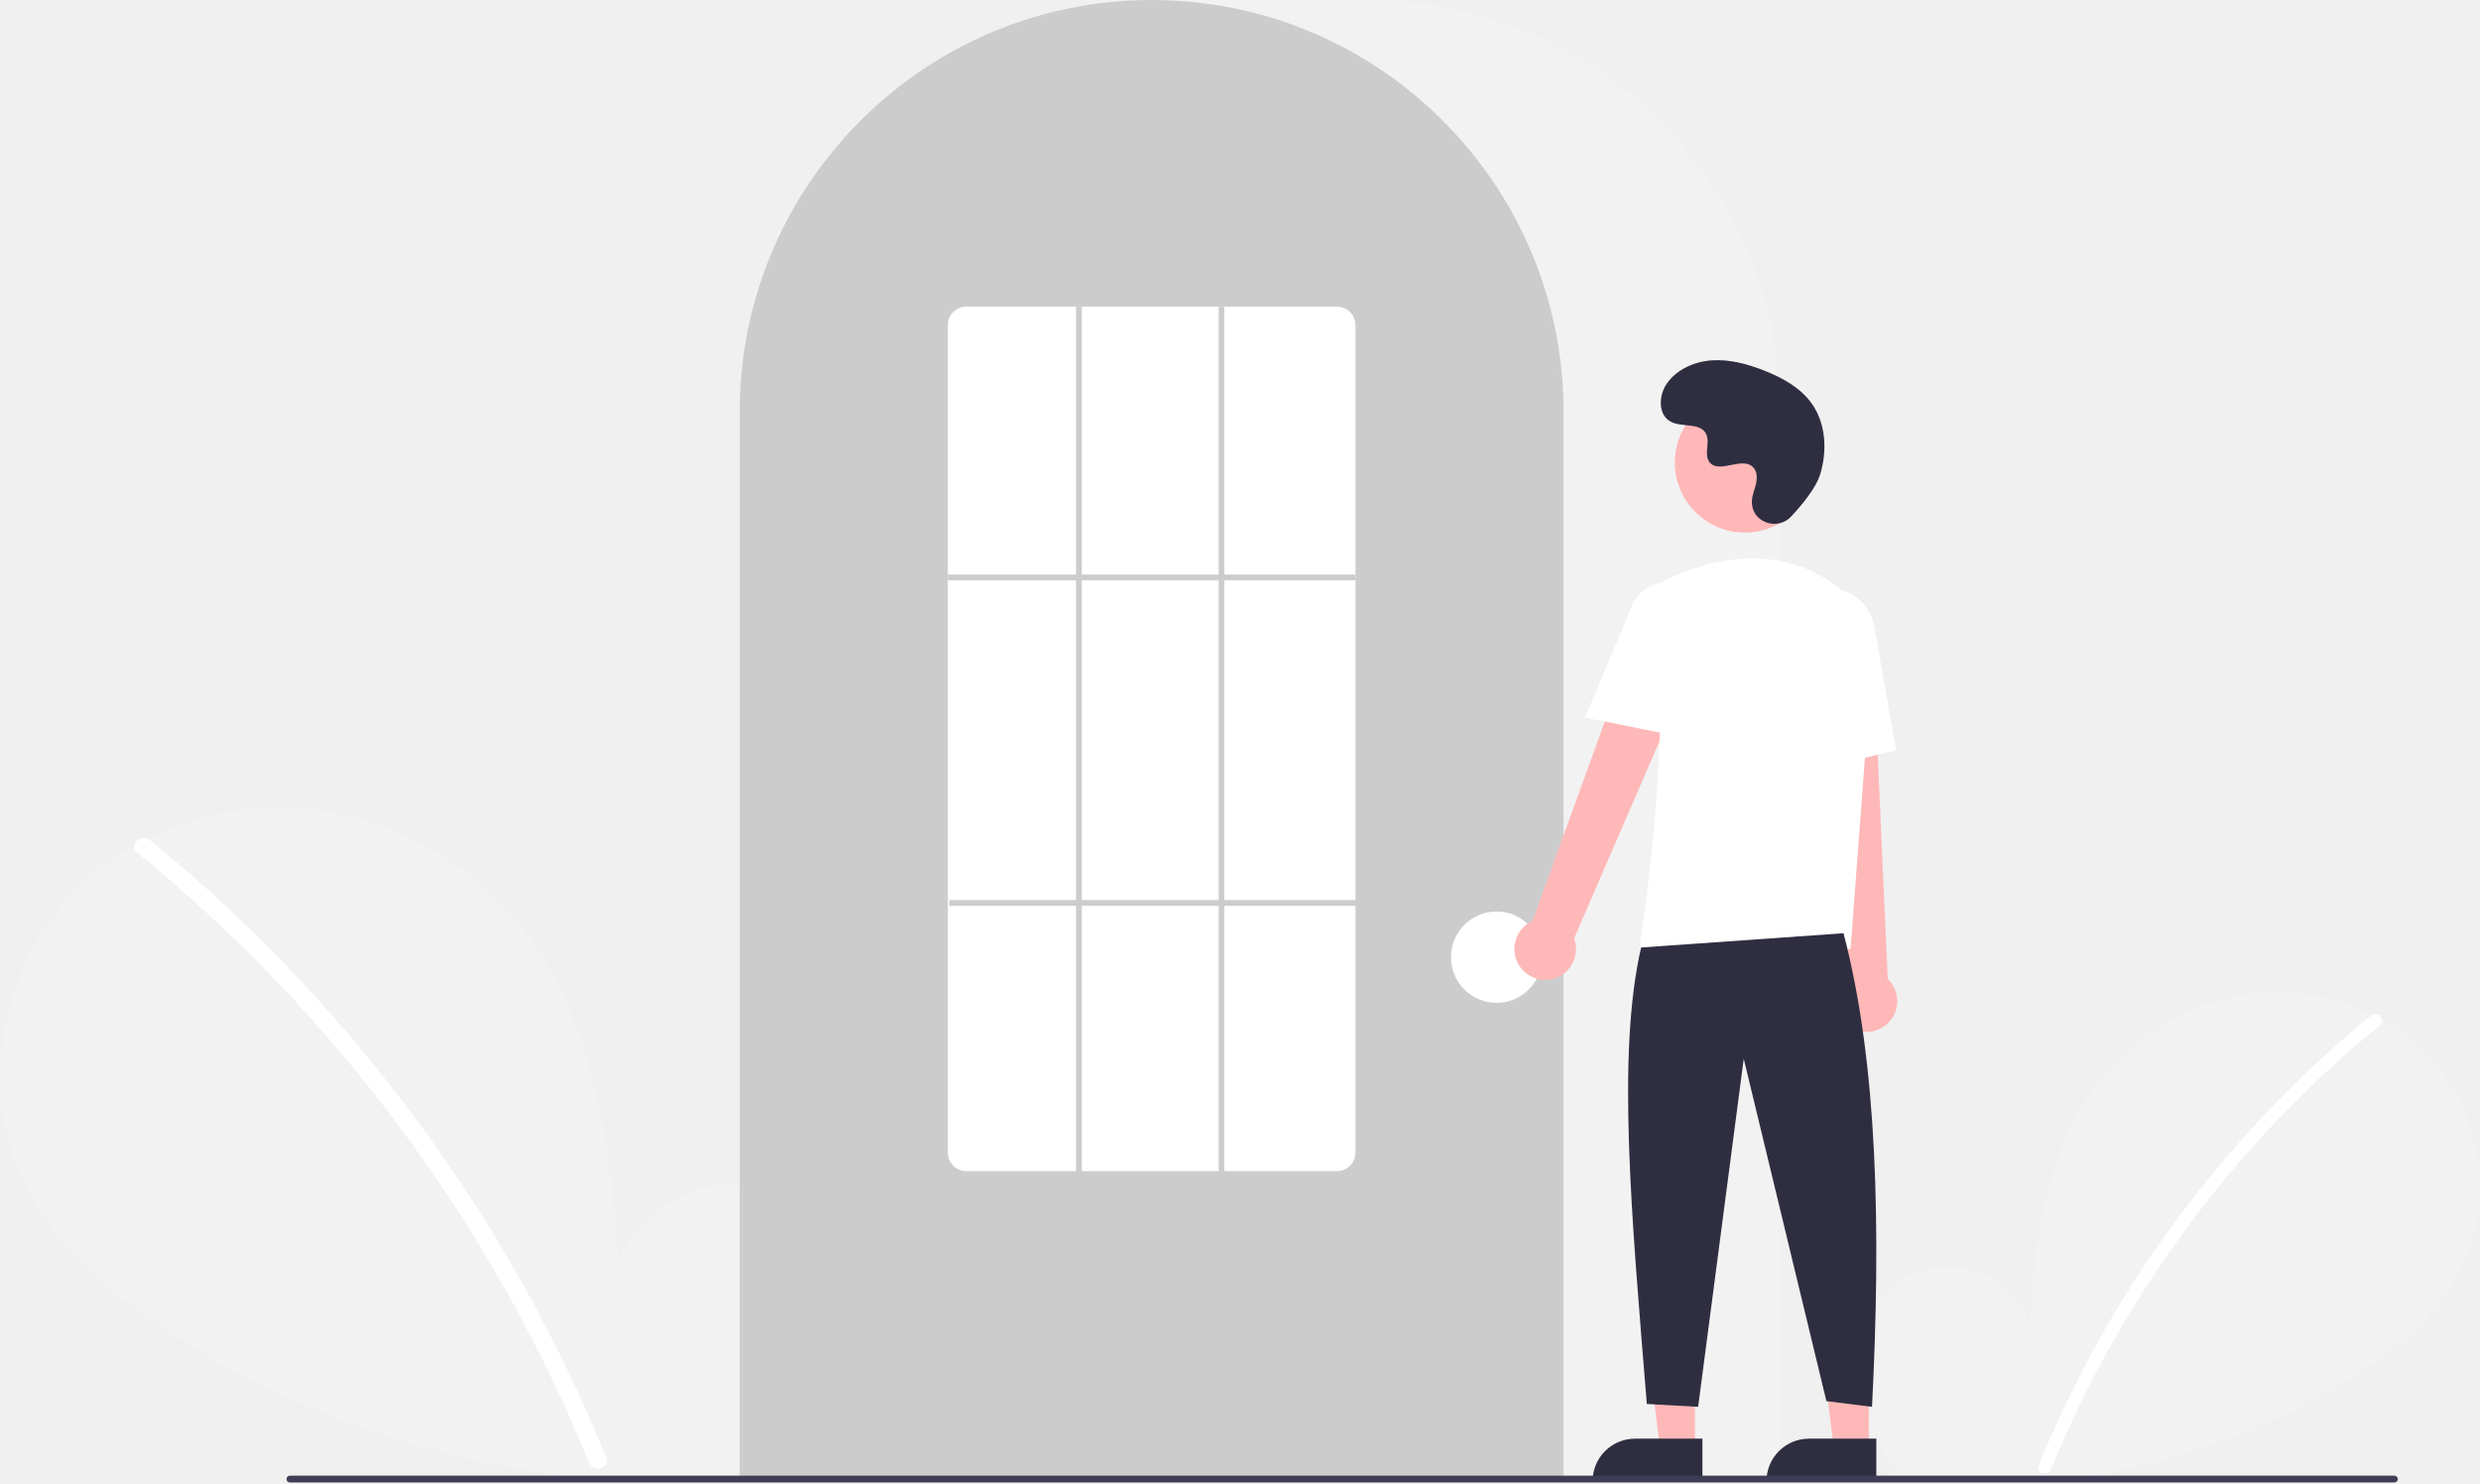
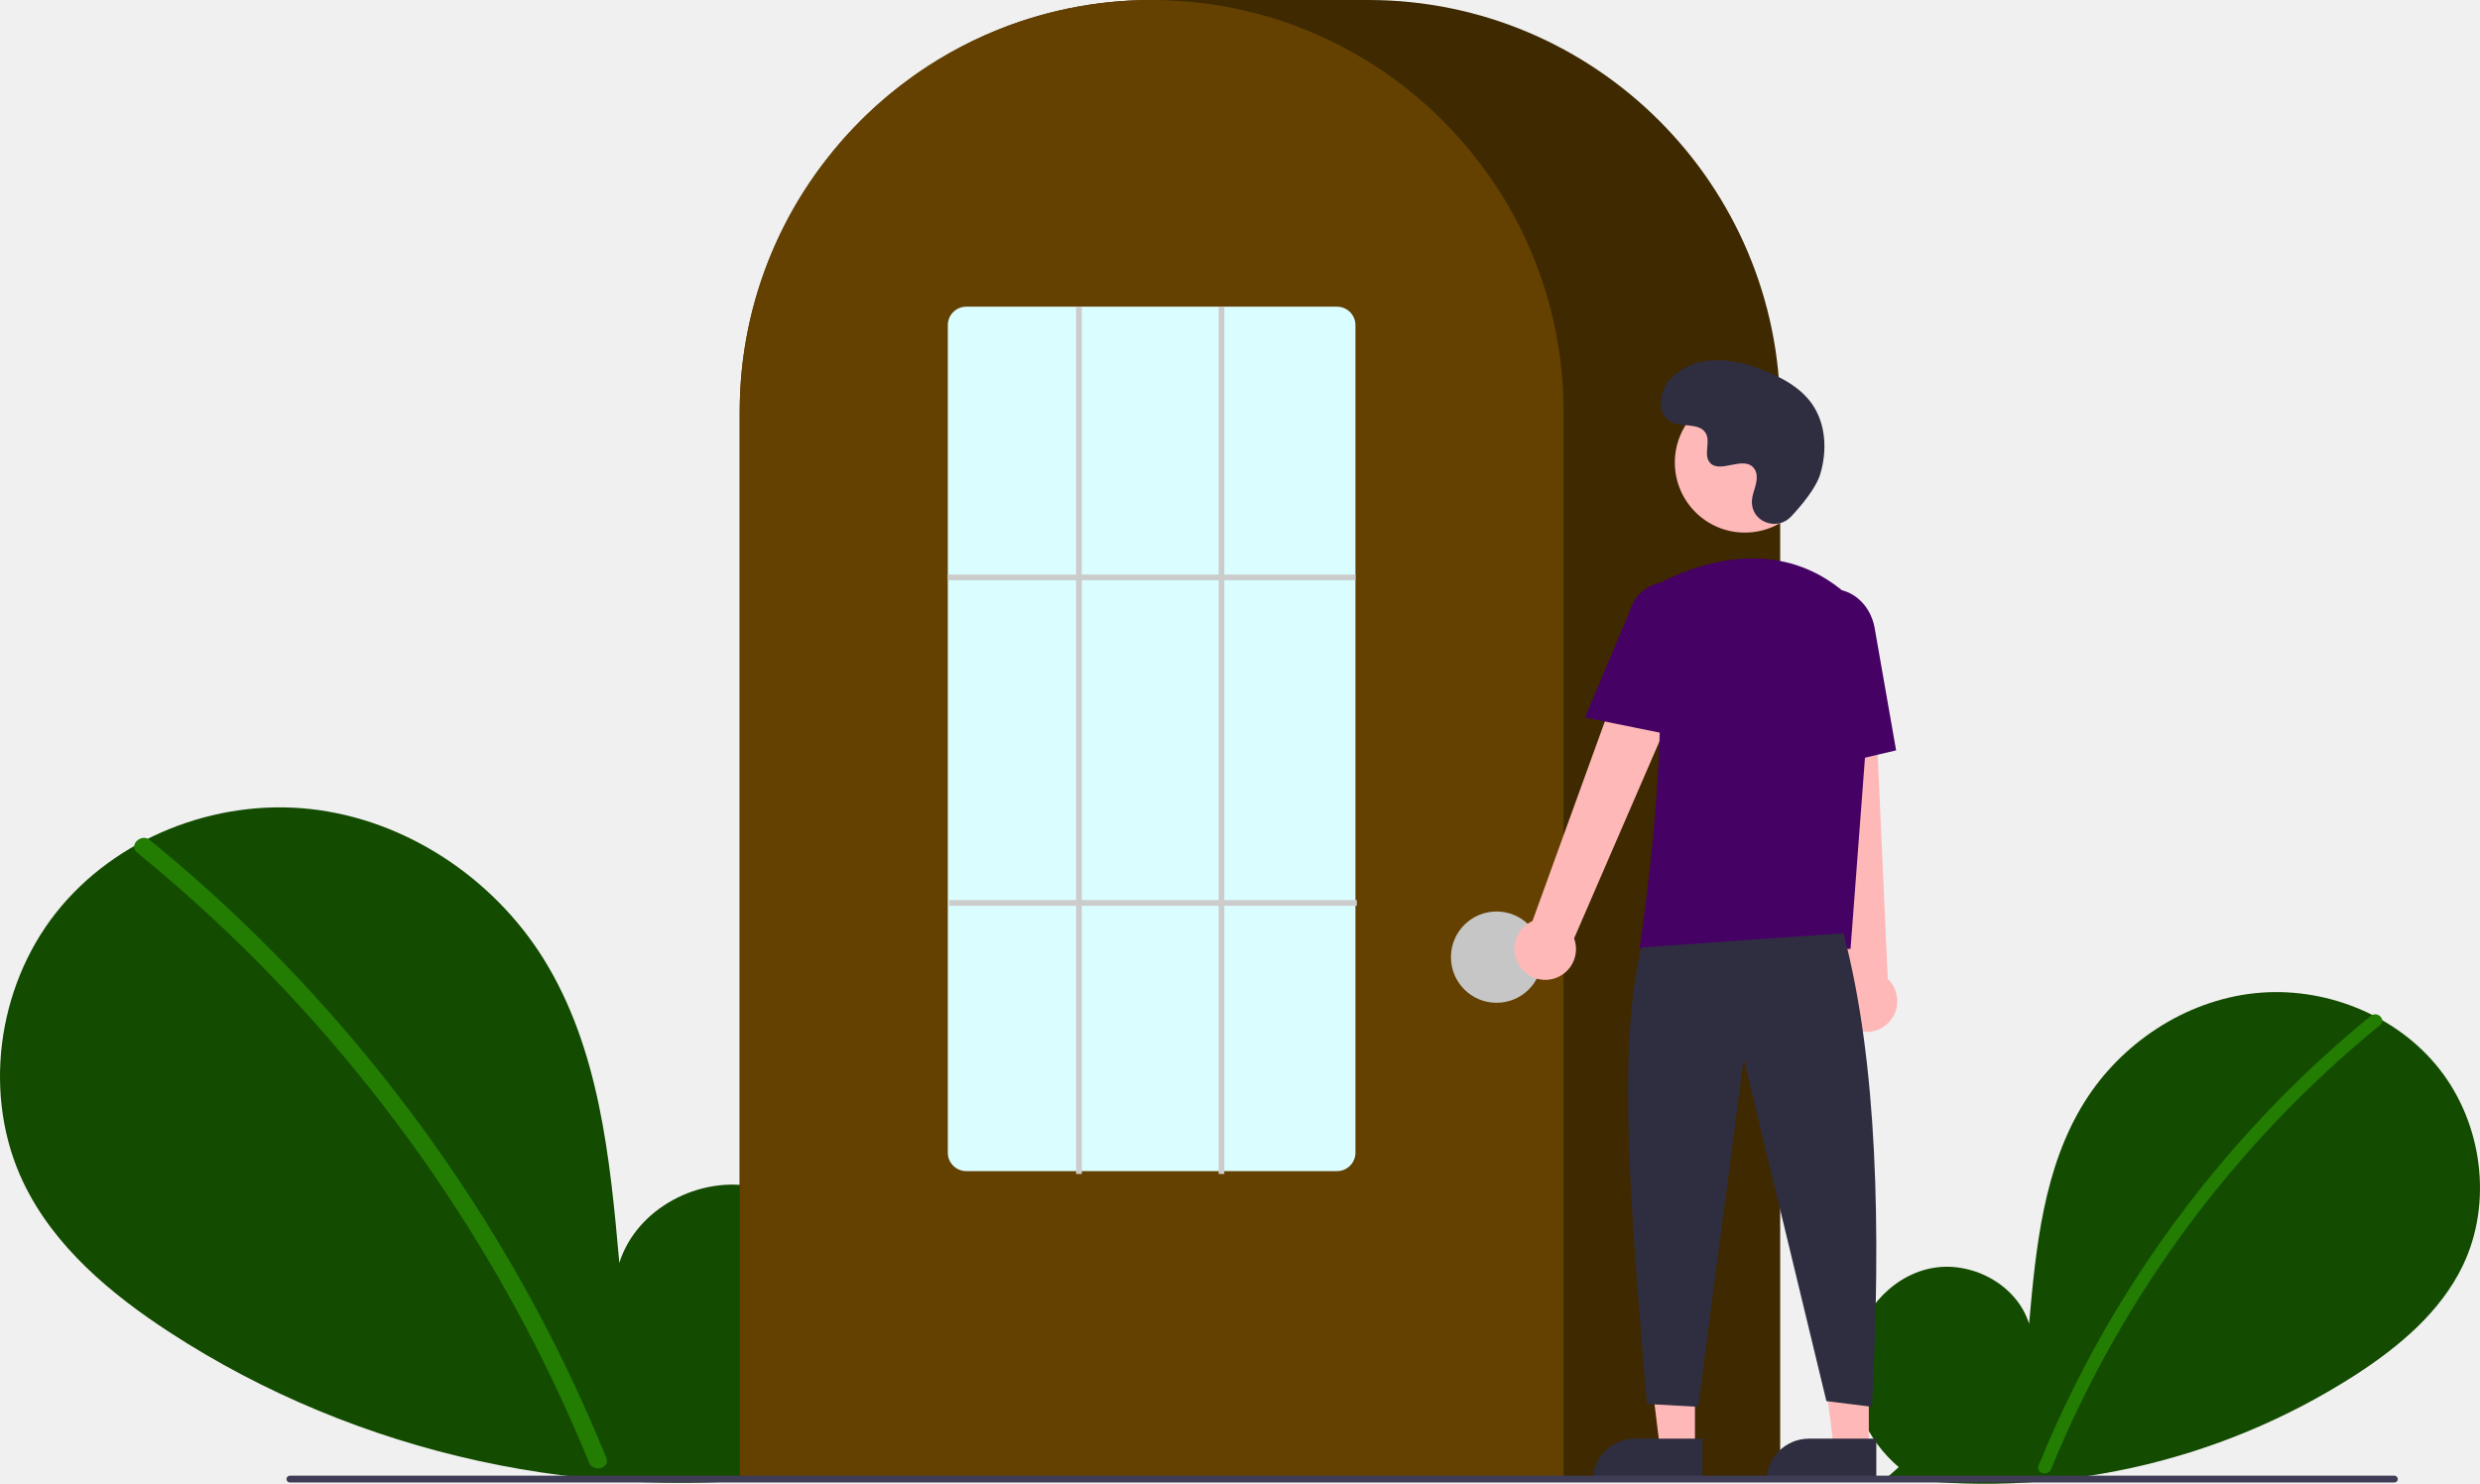
<svg xmlns="http://www.w3.org/2000/svg" width="488" height="292" viewBox="0 0 488 292" fill="none">
  <g clip-path="url(#clip0_1_26)">
-     <path d="M373.624 288.698C367.376 283.414 363.582 275.068 364.577 266.942C365.572 258.817 371.736 251.347 379.732 249.621C387.728 247.896 396.842 252.672 399.271 260.489C400.607 245.418 402.148 229.715 410.154 216.881C417.403 205.259 429.959 196.944 443.567 195.456C457.175 193.969 471.502 199.587 479.989 210.337C488.476 221.086 490.554 236.714 484.61 249.055C480.231 258.147 472.164 264.913 463.712 270.417C436.4 288.054 403.642 295.226 371.467 290.614L373.624 288.698Z" fill="#F2F2F2" />
-     <path d="M466.532 199.899C455.304 209.052 445.004 219.289 435.779 230.462C421.344 247.888 409.662 267.425 401.141 288.394C400.518 289.924 403 290.59 403.616 289.077C417.557 254.998 439.813 224.962 468.347 201.715C469.629 200.671 467.803 198.863 466.532 199.899Z" fill="white" />
-     <path d="M157.095 287.262C165.676 280.005 170.889 268.541 169.522 257.381C168.155 246.22 159.688 235.96 148.706 233.59C137.724 231.22 125.205 237.781 121.869 248.518C120.034 227.817 117.918 206.25 106.922 188.621C96.965 172.659 79.719 161.238 61.029 159.195C42.338 157.152 22.66 164.869 11.003 179.633C-0.654 194.398 -3.508 215.862 4.656 232.813C10.671 245.3 21.75 254.593 33.36 262.154C70.397 286.274 116.342 296.333 160.059 289.894" fill="#F2F2F2" />
-     <path d="M29.486 165.296C44.907 177.868 59.056 191.929 71.725 207.275C84.396 222.606 95.552 239.13 105.036 256.616C110.337 266.425 115.099 276.516 119.3 286.845C120.157 288.946 116.748 289.86 115.901 287.783C108.459 269.574 99.251 252.138 88.411 235.727C77.623 219.375 65.275 204.109 51.542 190.143C43.775 182.248 35.579 174.786 26.993 167.791C25.233 166.357 27.74 163.874 29.486 165.296Z" fill="white" />
-     <path d="M350.294 291.361H145.559V81.121C145.559 36.391 181.919 0 226.611 0H269.242C313.934 0 350.294 36.391 350.294 81.121V291.361Z" fill="#F2F2F2" />
-     <path d="M307.664 291.361H145.559V81.121C145.514 63.981 150.937 47.275 161.038 33.434C161.41 32.926 161.781 32.425 162.164 31.929C167.05 25.515 172.864 19.867 179.415 15.171C179.785 14.902 180.156 14.637 180.534 14.372C186.015 10.575 191.944 7.472 198.187 5.132C198.558 4.991 198.935 4.85 199.312 4.715C204.958 2.699 210.811 1.318 216.762 0.597C217.131 0.547 217.509 0.507 217.888 0.468C223.688 -0.153 229.537 -0.153 235.336 0.468C235.714 0.507 236.092 0.547 236.466 0.598C242.415 1.318 248.266 2.699 253.91 4.715C254.288 4.851 254.665 4.991 255.037 5.132C261.203 7.443 267.062 10.5 272.485 14.236C272.862 14.495 273.239 14.759 273.611 15.024C277.283 17.648 280.732 20.57 283.923 23.762C286.481 26.322 288.866 29.051 291.06 31.93C291.442 32.425 291.813 32.926 292.185 33.433C302.286 47.274 307.709 63.981 307.664 81.121V291.361Z" fill="#CCCCCC" />
-     <path d="M294.483 197.328C299.439 197.328 303.457 193.307 303.457 188.346C303.457 183.385 299.439 179.364 294.483 179.364C289.526 179.364 285.508 183.385 285.508 188.346C285.508 193.307 289.526 197.328 294.483 197.328Z" fill="white" />
+     <path d="M373.624 288.698C367.376 283.414 363.582 275.068 364.577 266.942C365.572 258.817 371.736 251.347 379.732 249.621C387.728 247.896 396.842 252.672 399.271 260.489C400.607 245.418 402.148 229.715 410.154 216.881C417.403 205.259 429.959 196.944 443.567 195.456C457.175 193.969 471.502 199.587 479.989 210.337C488.476 221.086 490.554 236.714 484.61 249.055C480.231 258.147 472.164 264.913 463.712 270.417C436.4 288.054 403.642 295.226 371.467 290.614L373.624 288.698Z" fill="#134B00" />
+     <path d="M466.532 199.899C455.304 209.052 445.004 219.289 435.779 230.462C421.344 247.888 409.662 267.425 401.141 288.394C400.518 289.924 403 290.59 403.616 289.077C417.557 254.998 439.813 224.962 468.347 201.715C469.629 200.671 467.803 198.863 466.532 199.899Z" fill="#227D02" />
+     <path d="M157.095 287.262C165.676 280.005 170.889 268.541 169.522 257.381C168.155 246.22 159.688 235.96 148.706 233.59C137.724 231.22 125.205 237.781 121.869 248.518C120.034 227.817 117.918 206.25 106.922 188.621C96.965 172.659 79.719 161.238 61.029 159.195C42.338 157.152 22.66 164.869 11.003 179.633C-0.654 194.398 -3.508 215.862 4.656 232.813C10.671 245.3 21.75 254.593 33.36 262.154C70.397 286.274 116.342 296.333 160.059 289.894" fill="#134B00" />
+     <path d="M29.486 165.296C44.907 177.868 59.056 191.929 71.725 207.275C84.396 222.606 95.552 239.13 105.036 256.616C110.337 266.425 115.099 276.516 119.3 286.845C120.157 288.946 116.748 289.86 115.901 287.783C108.459 269.574 99.251 252.138 88.411 235.727C77.623 219.375 65.275 204.109 51.542 190.143C43.775 182.248 35.579 174.786 26.993 167.791C25.233 166.357 27.74 163.874 29.486 165.296Z" fill="#227D02" />
+     <path d="M350.294 291.361H145.559V81.121C145.559 36.391 181.919 0 226.611 0H269.242C313.934 0 350.294 36.391 350.294 81.121V291.361Z" fill="#3E2901" />
+     <path d="M307.664 291.361H145.559V81.121C145.514 63.981 150.937 47.275 161.038 33.434C161.41 32.926 161.781 32.425 162.164 31.929C167.05 25.515 172.864 19.867 179.415 15.171C179.785 14.902 180.156 14.637 180.534 14.372C186.015 10.575 191.944 7.472 198.187 5.132C198.558 4.991 198.935 4.85 199.312 4.715C204.958 2.699 210.811 1.318 216.762 0.597C217.131 0.547 217.509 0.507 217.888 0.468C223.688 -0.153 229.537 -0.153 235.336 0.468C235.714 0.507 236.092 0.547 236.466 0.598C242.415 1.318 248.266 2.699 253.91 4.715C254.288 4.851 254.665 4.991 255.037 5.132C261.203 7.443 267.062 10.5 272.485 14.236C272.862 14.495 273.239 14.759 273.611 15.024C277.283 17.648 280.732 20.57 283.923 23.762C286.481 26.322 288.866 29.051 291.06 31.93C291.442 32.425 291.813 32.926 292.185 33.433C302.286 47.274 307.709 63.981 307.664 81.121V291.361Z" fill="#644100" />
+     <path d="M294.483 197.328C299.439 197.328 303.457 193.307 303.457 188.346C303.457 183.385 299.439 179.364 294.483 179.364C289.526 179.364 285.508 183.385 285.508 188.346C285.508 193.307 289.526 197.328 294.483 197.328Z" fill="#C6C6C6" />
    <path d="M333.522 285.064H326.645L323.374 258.517L333.523 258.517L333.522 285.064Z" fill="#FFB8B8" />
    <path d="M321.733 283.097H334.995V291.454H313.383C313.383 290.357 313.599 289.27 314.018 288.256C314.438 287.242 315.053 286.321 315.829 285.545C316.604 284.769 317.525 284.153 318.538 283.733C319.551 283.313 320.637 283.097 321.733 283.097Z" fill="#2F2E41" />
    <path d="M367.738 285.064H360.861L357.59 258.517L367.739 258.517L367.738 285.064Z" fill="#FFB8B8" />
    <path d="M355.949 283.097H369.212V291.454H347.599C347.599 290.357 347.815 289.27 348.235 288.256C348.654 287.242 349.269 286.321 350.045 285.545C350.82 284.769 351.741 284.153 352.754 283.733C353.767 283.313 354.853 283.097 355.949 283.097Z" fill="#2F2E41" />
    <path d="M299.025 190.125C298.53 189.396 298.201 188.567 298.061 187.696C297.921 186.826 297.974 185.935 298.215 185.087C298.456 184.239 298.88 183.454 299.457 182.788C300.034 182.122 300.75 181.591 301.555 181.231L324.932 116.746L336.434 123.029L309.743 184.653C310.257 186.046 310.242 187.578 309.702 188.961C309.162 190.343 308.134 191.48 306.813 192.154C305.491 192.829 303.969 192.995 302.534 192.621C301.098 192.247 299.85 191.359 299.025 190.125Z" fill="#FFB8B8" />
    <path d="M364.225 202.242C363.461 201.804 362.802 201.203 362.295 200.482C361.788 199.761 361.445 198.938 361.291 198.07C361.136 197.202 361.173 196.31 361.4 195.458C361.627 194.606 362.037 193.814 362.603 193.139L355.361 124.924L368.451 125.523L371.461 192.621C372.533 193.647 373.191 195.031 373.311 196.51C373.432 197.99 373.005 199.462 372.113 200.648C371.222 201.834 369.926 202.651 368.472 202.945C367.018 203.239 365.507 202.989 364.225 202.242Z" fill="#FFB8B8" />
    <path d="M343.342 104.802C350.951 104.802 357.119 98.629 357.119 91.014C357.119 83.399 350.951 77.225 343.342 77.225C335.733 77.225 329.565 83.399 329.565 91.014C329.565 98.629 335.733 104.802 343.342 104.802Z" fill="#FFB8B8" />
-     <path d="M364.138 186.728H322.603L322.653 186.405C322.728 185.921 330.056 137.879 324.651 122.162C324.109 120.617 324.157 118.927 324.785 117.415C325.414 115.904 326.578 114.678 328.056 113.975C335.78 110.334 350.609 105.851 363.124 116.731C364.966 118.358 366.404 120.392 367.325 122.672C368.246 124.951 368.624 127.414 368.43 129.865L364.138 186.728Z" fill="white" />
-     <path d="M330.581 144.979L311.881 141.182L320.646 120.394C321.171 118.381 322.472 116.658 324.264 115.603C326.056 114.548 328.193 114.248 330.206 114.768C332.219 115.288 333.944 116.586 335.002 118.377C336.06 120.168 336.365 122.306 335.851 124.322L330.581 144.979Z" fill="white" />
-     <path d="M354.529 152.029L353.405 126.238C352.553 121.389 355.326 116.806 359.591 116.057C363.857 115.311 368.022 118.673 368.879 123.557L373.104 147.656L354.529 152.029Z" fill="white" />
+     <path d="M364.138 186.728H322.603L322.653 186.405C322.728 185.921 330.056 137.879 324.651 122.162C324.109 120.617 324.157 118.927 324.785 117.415C325.414 115.904 326.578 114.678 328.056 113.975C335.78 110.334 350.609 105.851 363.124 116.731C364.966 118.358 366.404 120.392 367.325 122.672C368.246 124.951 368.624 127.414 368.43 129.865L364.138 186.728Z" fill="#450164" />
+     <path d="M330.581 144.979L311.881 141.182L320.646 120.394C321.171 118.381 322.472 116.658 324.264 115.603C326.056 114.548 328.193 114.248 330.206 114.768C332.219 115.288 333.944 116.586 335.002 118.377C336.06 120.168 336.365 122.306 335.851 124.322L330.581 144.979Z" fill="#450164" />
+     <path d="M354.529 152.029L353.405 126.238C352.553 121.389 355.326 116.806 359.591 116.057C363.857 115.311 368.022 118.673 368.879 123.557L373.104 147.656L354.529 152.029Z" fill="#450164" />
    <path d="M362.756 183.641C369.439 209.115 370.168 241.503 368.365 276.831L359.39 275.709L343.123 208.342L334.149 276.831L324.052 276.27C321.036 239.202 318.099 207.379 322.93 186.448L362.756 183.641Z" fill="#2F2E41" />
    <path d="M352.42 101.67C349.85 104.41 345.077 102.939 344.742 99.196C344.715 98.905 344.717 98.612 344.747 98.322C344.92 96.664 345.877 95.159 345.648 93.408C345.596 92.972 345.434 92.557 345.177 92.202C343.129 89.457 338.321 93.429 336.388 90.945C335.203 89.421 336.596 87.022 335.687 85.319C334.486 83.072 330.931 84.18 328.701 82.95C326.22 81.58 326.369 77.771 328.002 75.454C329.993 72.628 333.485 71.12 336.933 70.903C340.382 70.685 343.806 71.618 347.026 72.874C350.683 74.3 354.311 76.272 356.562 79.491C359.299 83.406 359.562 88.669 358.193 93.246C357.361 96.031 354.518 99.432 352.42 101.67Z" fill="#2F2E41" />
    <path d="M471.162 291.722H57.038C56.862 291.722 56.692 291.651 56.568 291.526C56.443 291.4 56.373 291.231 56.373 291.054C56.373 290.877 56.443 290.707 56.568 290.582C56.692 290.456 56.862 290.386 57.038 290.385H471.162C471.339 290.386 471.508 290.456 471.633 290.582C471.758 290.707 471.828 290.877 471.828 291.054C471.828 291.231 471.758 291.4 471.633 291.526C471.508 291.651 471.339 291.722 471.162 291.722Z" fill="#3F3D56" />
-     <path d="M263.071 230.45H190.152C189.192 230.455 188.268 230.079 187.585 229.404C186.901 228.729 186.513 227.81 186.506 226.849V63.951C186.513 62.99 186.901 62.071 187.585 61.395C188.268 60.72 189.192 60.344 190.152 60.349H263.071C264.032 60.344 264.955 60.72 265.638 61.395C266.322 62.071 266.71 62.99 266.717 63.951V226.849C266.71 227.81 266.322 228.729 265.638 229.404C264.955 230.079 264.032 230.455 263.071 230.45Z" fill="white" />
+     <path d="M263.071 230.45H190.152C189.192 230.455 188.268 230.079 187.585 229.404C186.901 228.729 186.513 227.81 186.506 226.849V63.951C186.513 62.99 186.901 62.071 187.585 61.395C188.268 60.72 189.192 60.344 190.152 60.349H263.071C264.032 60.344 264.955 60.72 265.638 61.395C266.322 62.071 266.71 62.99 266.717 63.951V226.849C266.71 227.81 266.322 228.729 265.638 229.404C264.955 230.079 264.032 230.455 263.071 230.45Z" fill="#DAFDFF" />
    <path d="M266.717 113.058H186.506V114.181H266.717V113.058Z" fill="#CCCCCC" />
    <path d="M266.998 177.118H186.786V178.241H266.998V177.118Z" fill="#CCCCCC" />
    <path d="M212.869 60.349H211.747V231.012H212.869V60.349Z" fill="#CCCCCC" />
    <path d="M240.915 60.349H239.793V231.012H240.915V60.349Z" fill="#CCCCCC" />
  </g>
  <defs>
    <clipPath id="clip0_1_26">
      <rect width="488" height="292" fill="white" />
    </clipPath>
  </defs>
</svg>
